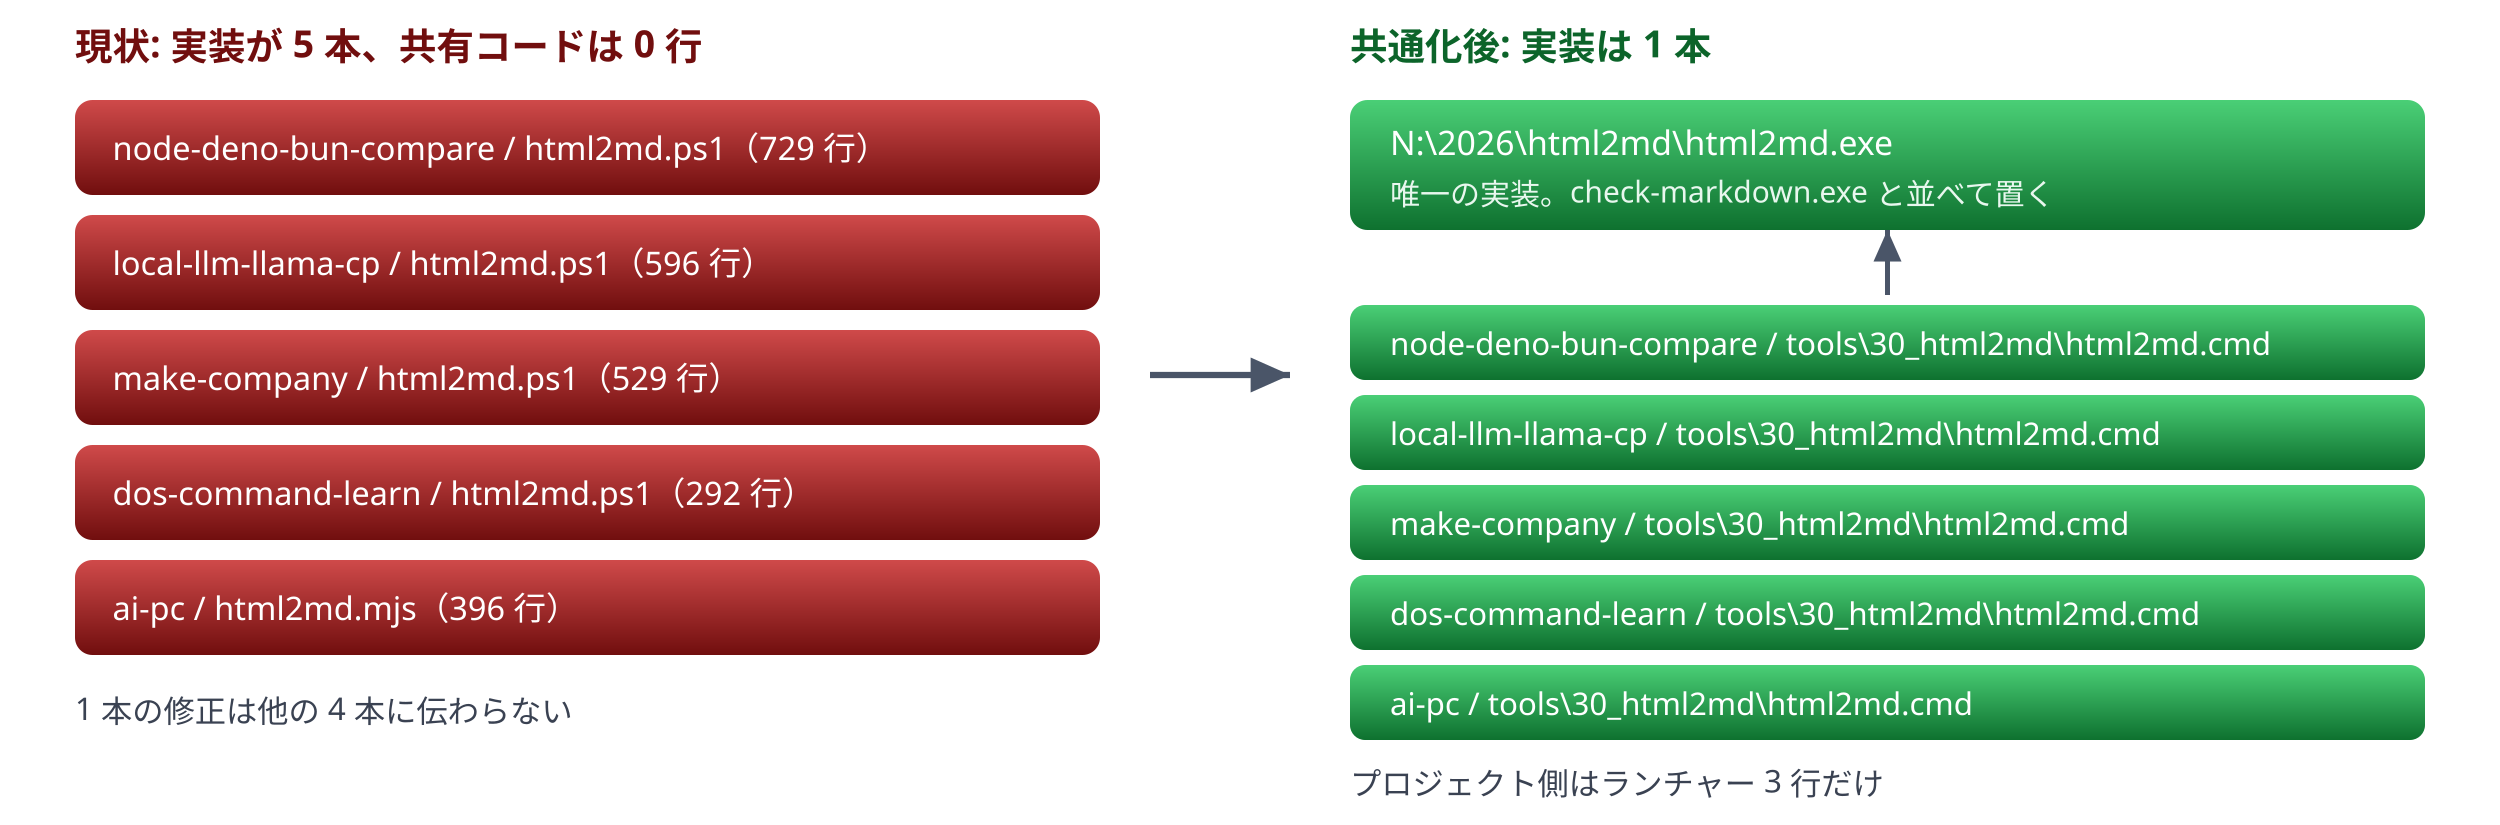
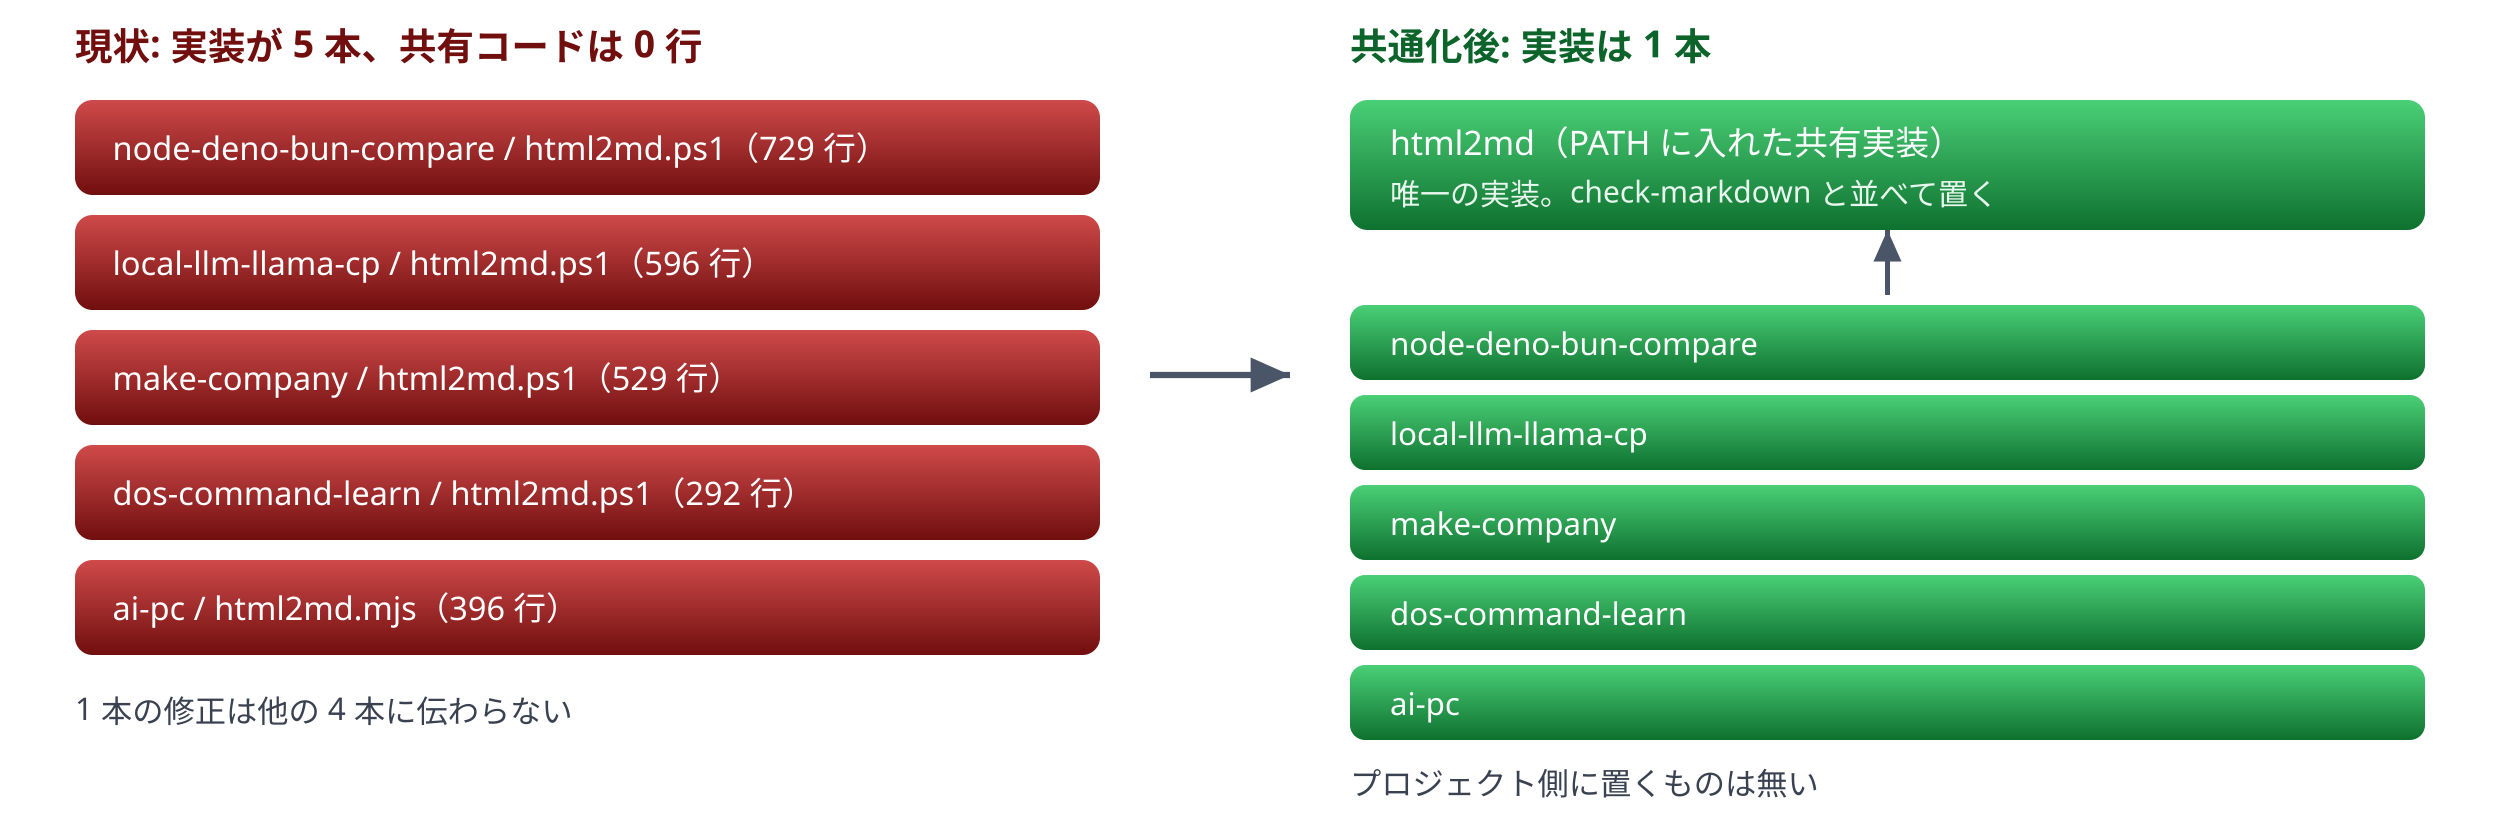
- <svg xmlns="http://www.w3.org/2000/svg" viewBox="0 0 1000 330" width="1000" height="330" role="img" aria-label="現状は 5 プロジェクトにそれぞれ実装があり、共通化後は共有実装 1 本を各プロジェクトのランチャーが呼ぶ" font-family="Segoe UI, Yu Gothic UI, Meiryo, sans-serif">
+ <svg xmlns="http://www.w3.org/2000/svg" viewBox="0 0 1000 330" width="1000" height="330" role="img" aria-label="現状は 5 プロジェクトにそれぞれ実装があり、共通化後は共有実装 1 本を各プロジェクトから直接呼ぶ" font-family="Segoe UI, Yu Gothic UI, Meiryo, sans-serif">
  <defs>
    <linearGradient id="i1" x1="0" y1="1" x2="0" y2="0">
      <stop offset="0" stop-color="hsl(0,78%,25%)" />
      <stop offset="1" stop-color="hsl(0,58%,55%)" />
    </linearGradient>
    <linearGradient id="i2" x1="0" y1="1" x2="0" y2="0">
      <stop offset="0" stop-color="hsl(140,78%,25%)" />
      <stop offset="1" stop-color="hsl(140,58%,55%)" />
    </linearGradient>
    <linearGradient id="i3" x1="0" y1="1" x2="0" y2="0">
      <stop offset="0" stop-color="hsl(140,78%,25%)" />
      <stop offset="1" stop-color="hsl(140,58%,55%)" />
    </linearGradient>
    <marker id="i4" viewBox="0 0 10 10" refX="9" refY="5" markerWidth="7" markerHeight="7" orient="auto-start-reverse">
      <path d="M 0 1 L 9 5 L 0 9 z" fill="#4a5568" />
    </marker>
  </defs>
  <rect width="100%" height="100%" fill="#ffffff" />
  <text x="30" y="24" font-size="15" font-weight="700" fill="hsl(0,78%,25%)">現状: 実装が 5 本、共有コードは 0 行</text>
  <rect x="30" y="40" width="410" height="38" rx="7" fill="url(#i1)" />
  <text x="45" y="64" font-size="13" fill="#fff">node-deno-bun-compare / html2md.ps1（729 行）</text>
  <rect x="30" y="86" width="410" height="38" rx="7" fill="url(#i1)" />
  <text x="45" y="110" font-size="13" fill="#fff">local-llm-llama-cp / html2md.ps1（596 行）</text>
  <rect x="30" y="132" width="410" height="38" rx="7" fill="url(#i1)" />
  <text x="45" y="156" font-size="13" fill="#fff">make-company / html2md.ps1（529 行）</text>
  <rect x="30" y="178" width="410" height="38" rx="7" fill="url(#i1)" />
  <text x="45" y="202" font-size="13" fill="#fff">dos-command-learn / html2md.ps1（292 行）</text>
  <rect x="30" y="224" width="410" height="38" rx="7" fill="url(#i1)" />
  <text x="45" y="248" font-size="13" fill="#fff">ai-pc / html2md.mjs（396 行）</text>
  <text x="30" y="288" font-size="12.5" fill="#3a4252">1 本の修正は他の 4 本に伝わらない</text>
  <line x1="460" y1="150" x2="516" y2="150" stroke="#4a5568" stroke-width="2.5" marker-end="url(#i4)" />
  <text x="540" y="24" font-size="15" font-weight="700" fill="hsl(140,78%,22%)">共通化後: 実装は 1 本</text>
  <rect x="540" y="40" width="430" height="52" rx="7" fill="url(#i2)" />
-   <text x="556" y="62" font-size="13.5" fill="#fff">N:\2026\html2md\html2md.exe</text>
-   <text x="556" y="82" font-size="12" fill="#e8f7ee">唯一の実装。check-markdown.exe と並べて置く</text>
-   <line x1="755" y1="92" x2="755" y2="118" stroke="#4a5568" stroke-width="2" marker-start="url(#i4)" />
+   <text x="556" y="62" font-size="13.5" fill="#fff">html2md（PATH に入れた共有実装）</text>
+   <text x="556" y="82" font-size="12" fill="#e8f7ee">唯一の実装。check-markdown と並べて置く</text>
+   <line x1="755" y1="118" x2="755" y2="92" stroke="#4a5568" stroke-width="2" marker-end="url(#i4)" />
  <rect x="540" y="122" width="430" height="30" rx="6" fill="url(#i3)" />
-   <text x="556" y="142" font-size="12.5" fill="#fff">node-deno-bun-compare / tools\30_html2md\html2md.cmd</text>
+   <text x="556" y="142" font-size="12.5" fill="#fff">node-deno-bun-compare</text>
  <rect x="540" y="158" width="430" height="30" rx="6" fill="url(#i3)" />
-   <text x="556" y="178" font-size="12.5" fill="#fff">local-llm-llama-cp / tools\30_html2md\html2md.cmd</text>
+   <text x="556" y="178" font-size="12.5" fill="#fff">local-llm-llama-cp</text>
  <rect x="540" y="194" width="430" height="30" rx="6" fill="url(#i3)" />
-   <text x="556" y="214" font-size="12.5" fill="#fff">make-company / tools\30_html2md\html2md.cmd</text>
+   <text x="556" y="214" font-size="12.5" fill="#fff">make-company</text>
  <rect x="540" y="230" width="430" height="30" rx="6" fill="url(#i3)" />
-   <text x="556" y="250" font-size="12.5" fill="#fff">dos-command-learn / tools\30_html2md\html2md.cmd</text>
+   <text x="556" y="250" font-size="12.5" fill="#fff">dos-command-learn</text>
  <rect x="540" y="266" width="430" height="30" rx="6" fill="url(#i3)" />
-   <text x="556" y="286" font-size="12.5" fill="#fff">ai-pc / tools\30_html2md\html2md.cmd</text>
-   <text x="540" y="318" font-size="12.5" fill="#3a4252">プロジェクト側はランチャー 3 行だけ</text>
+   <text x="556" y="286" font-size="12.5" fill="#fff">ai-pc</text>
+   <text x="540" y="318" font-size="12.5" fill="#3a4252">プロジェクト側に置くものは無い</text>
</svg>
